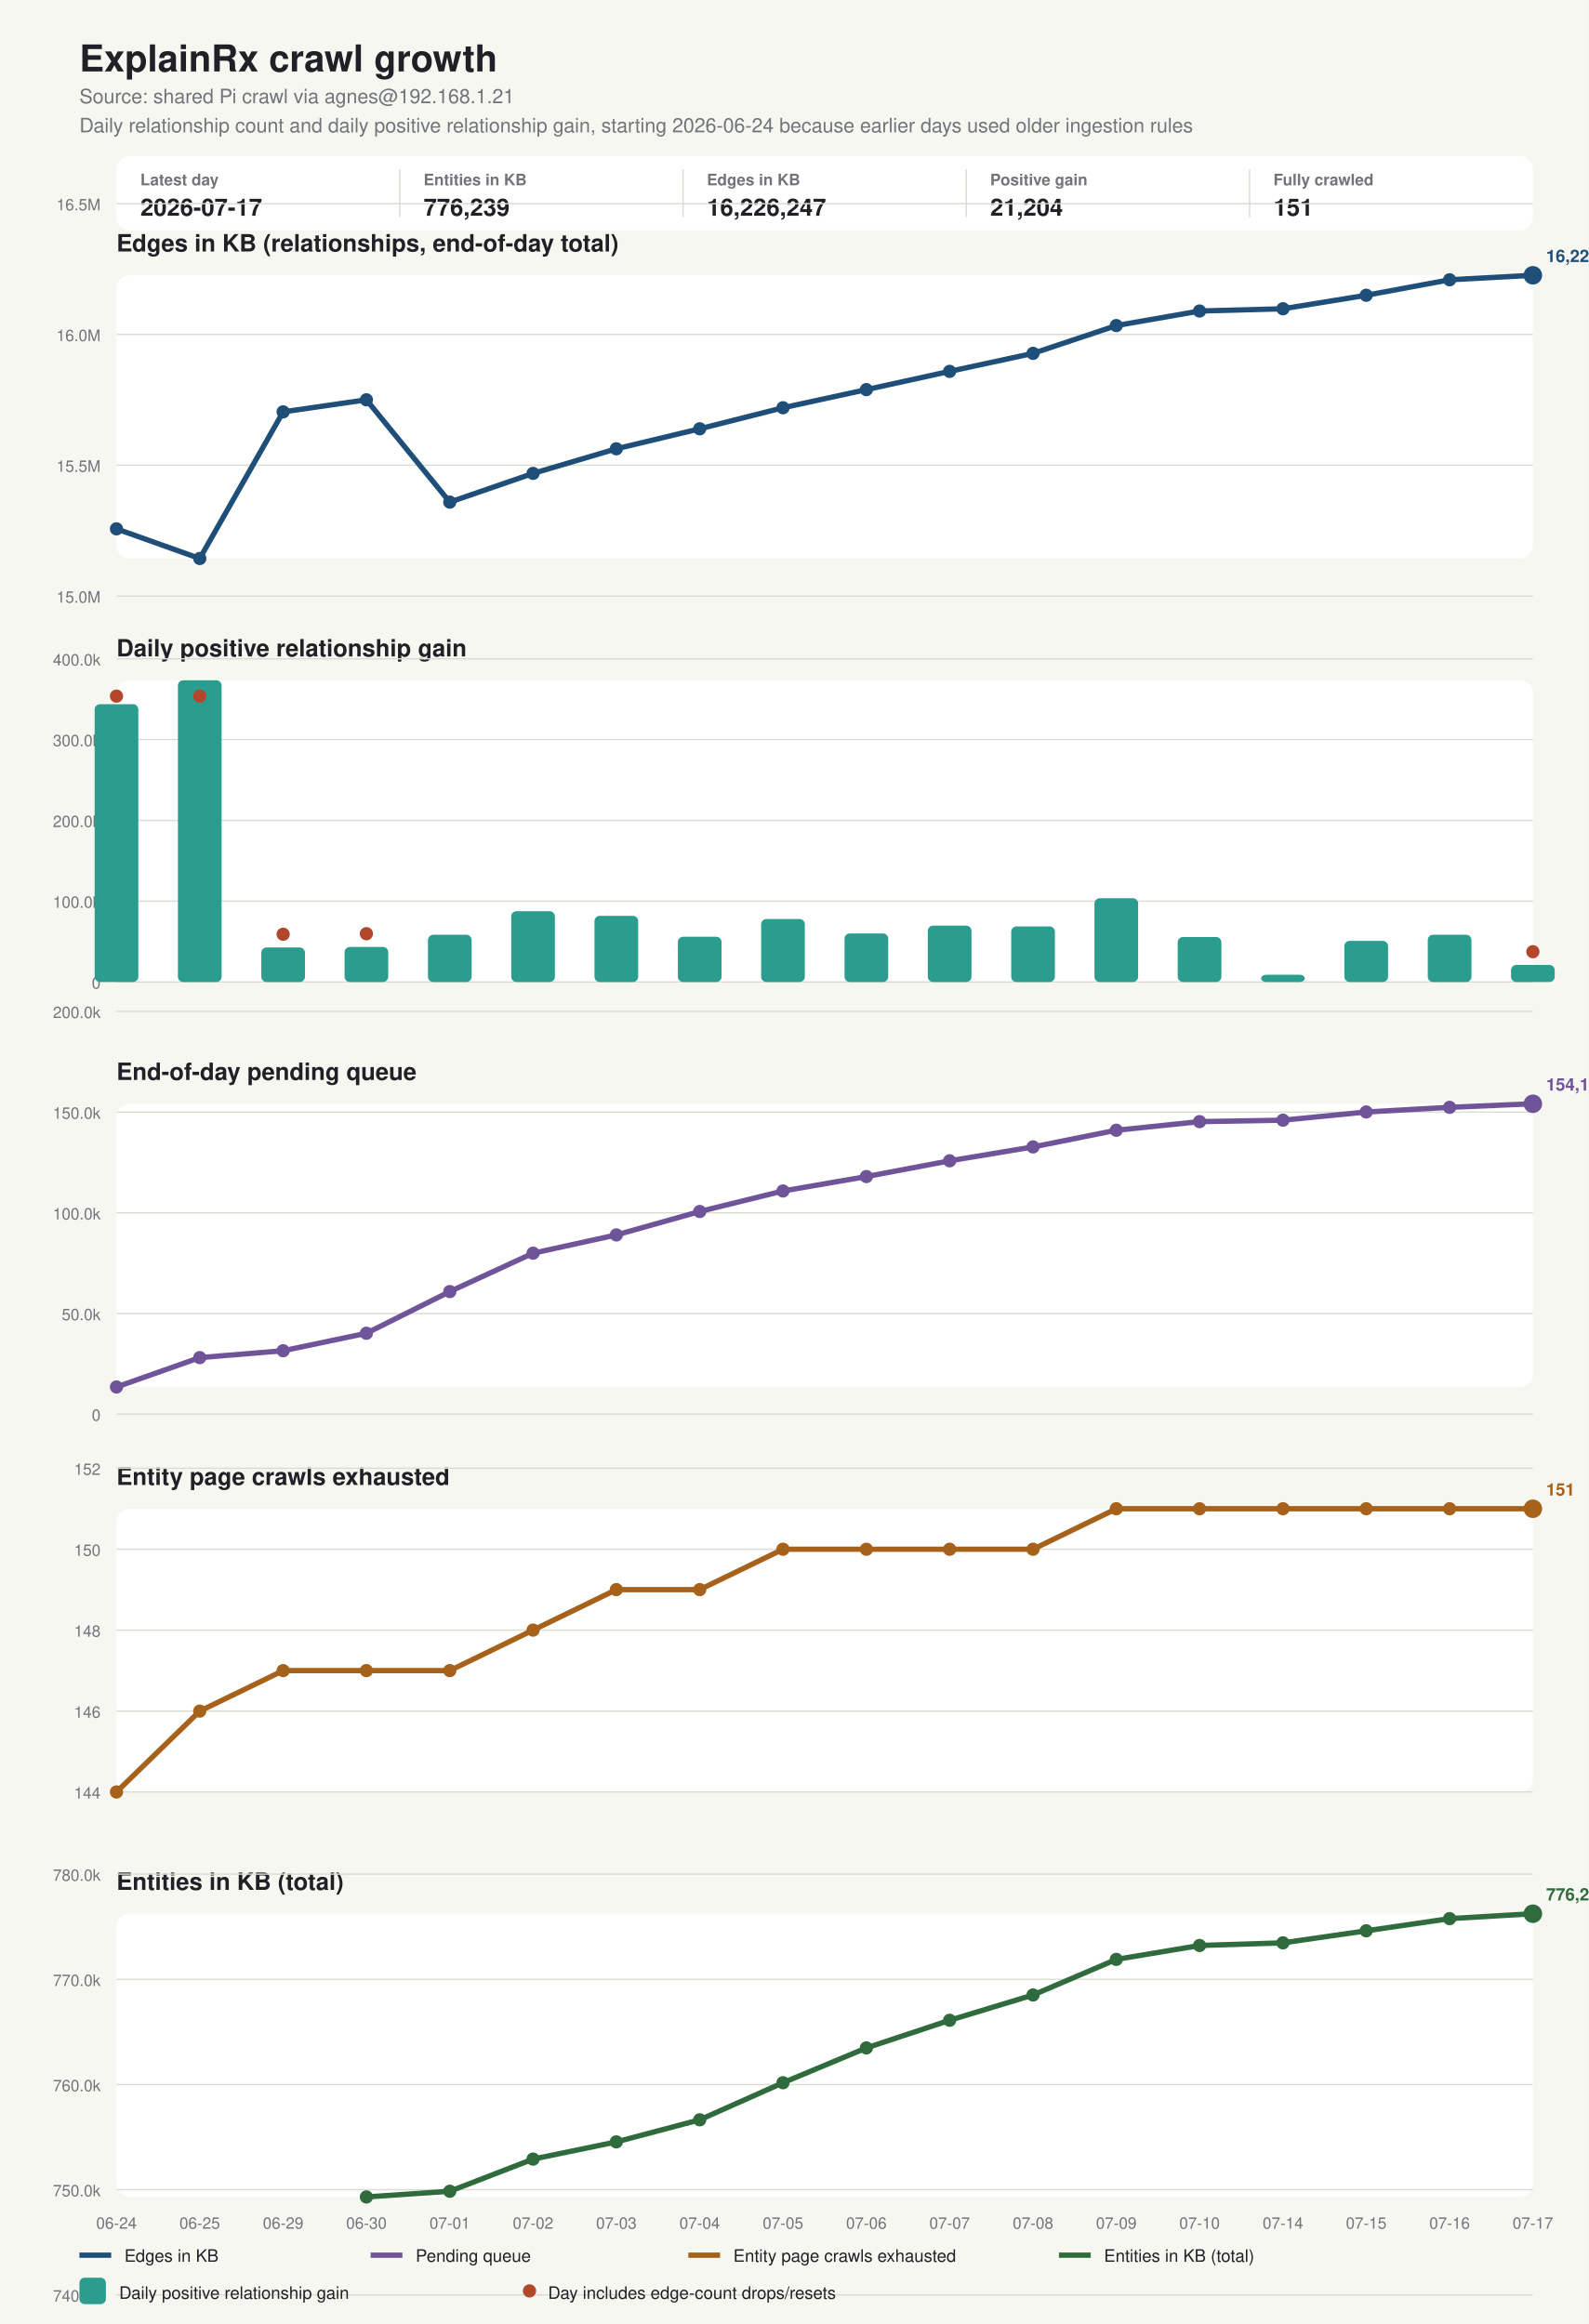
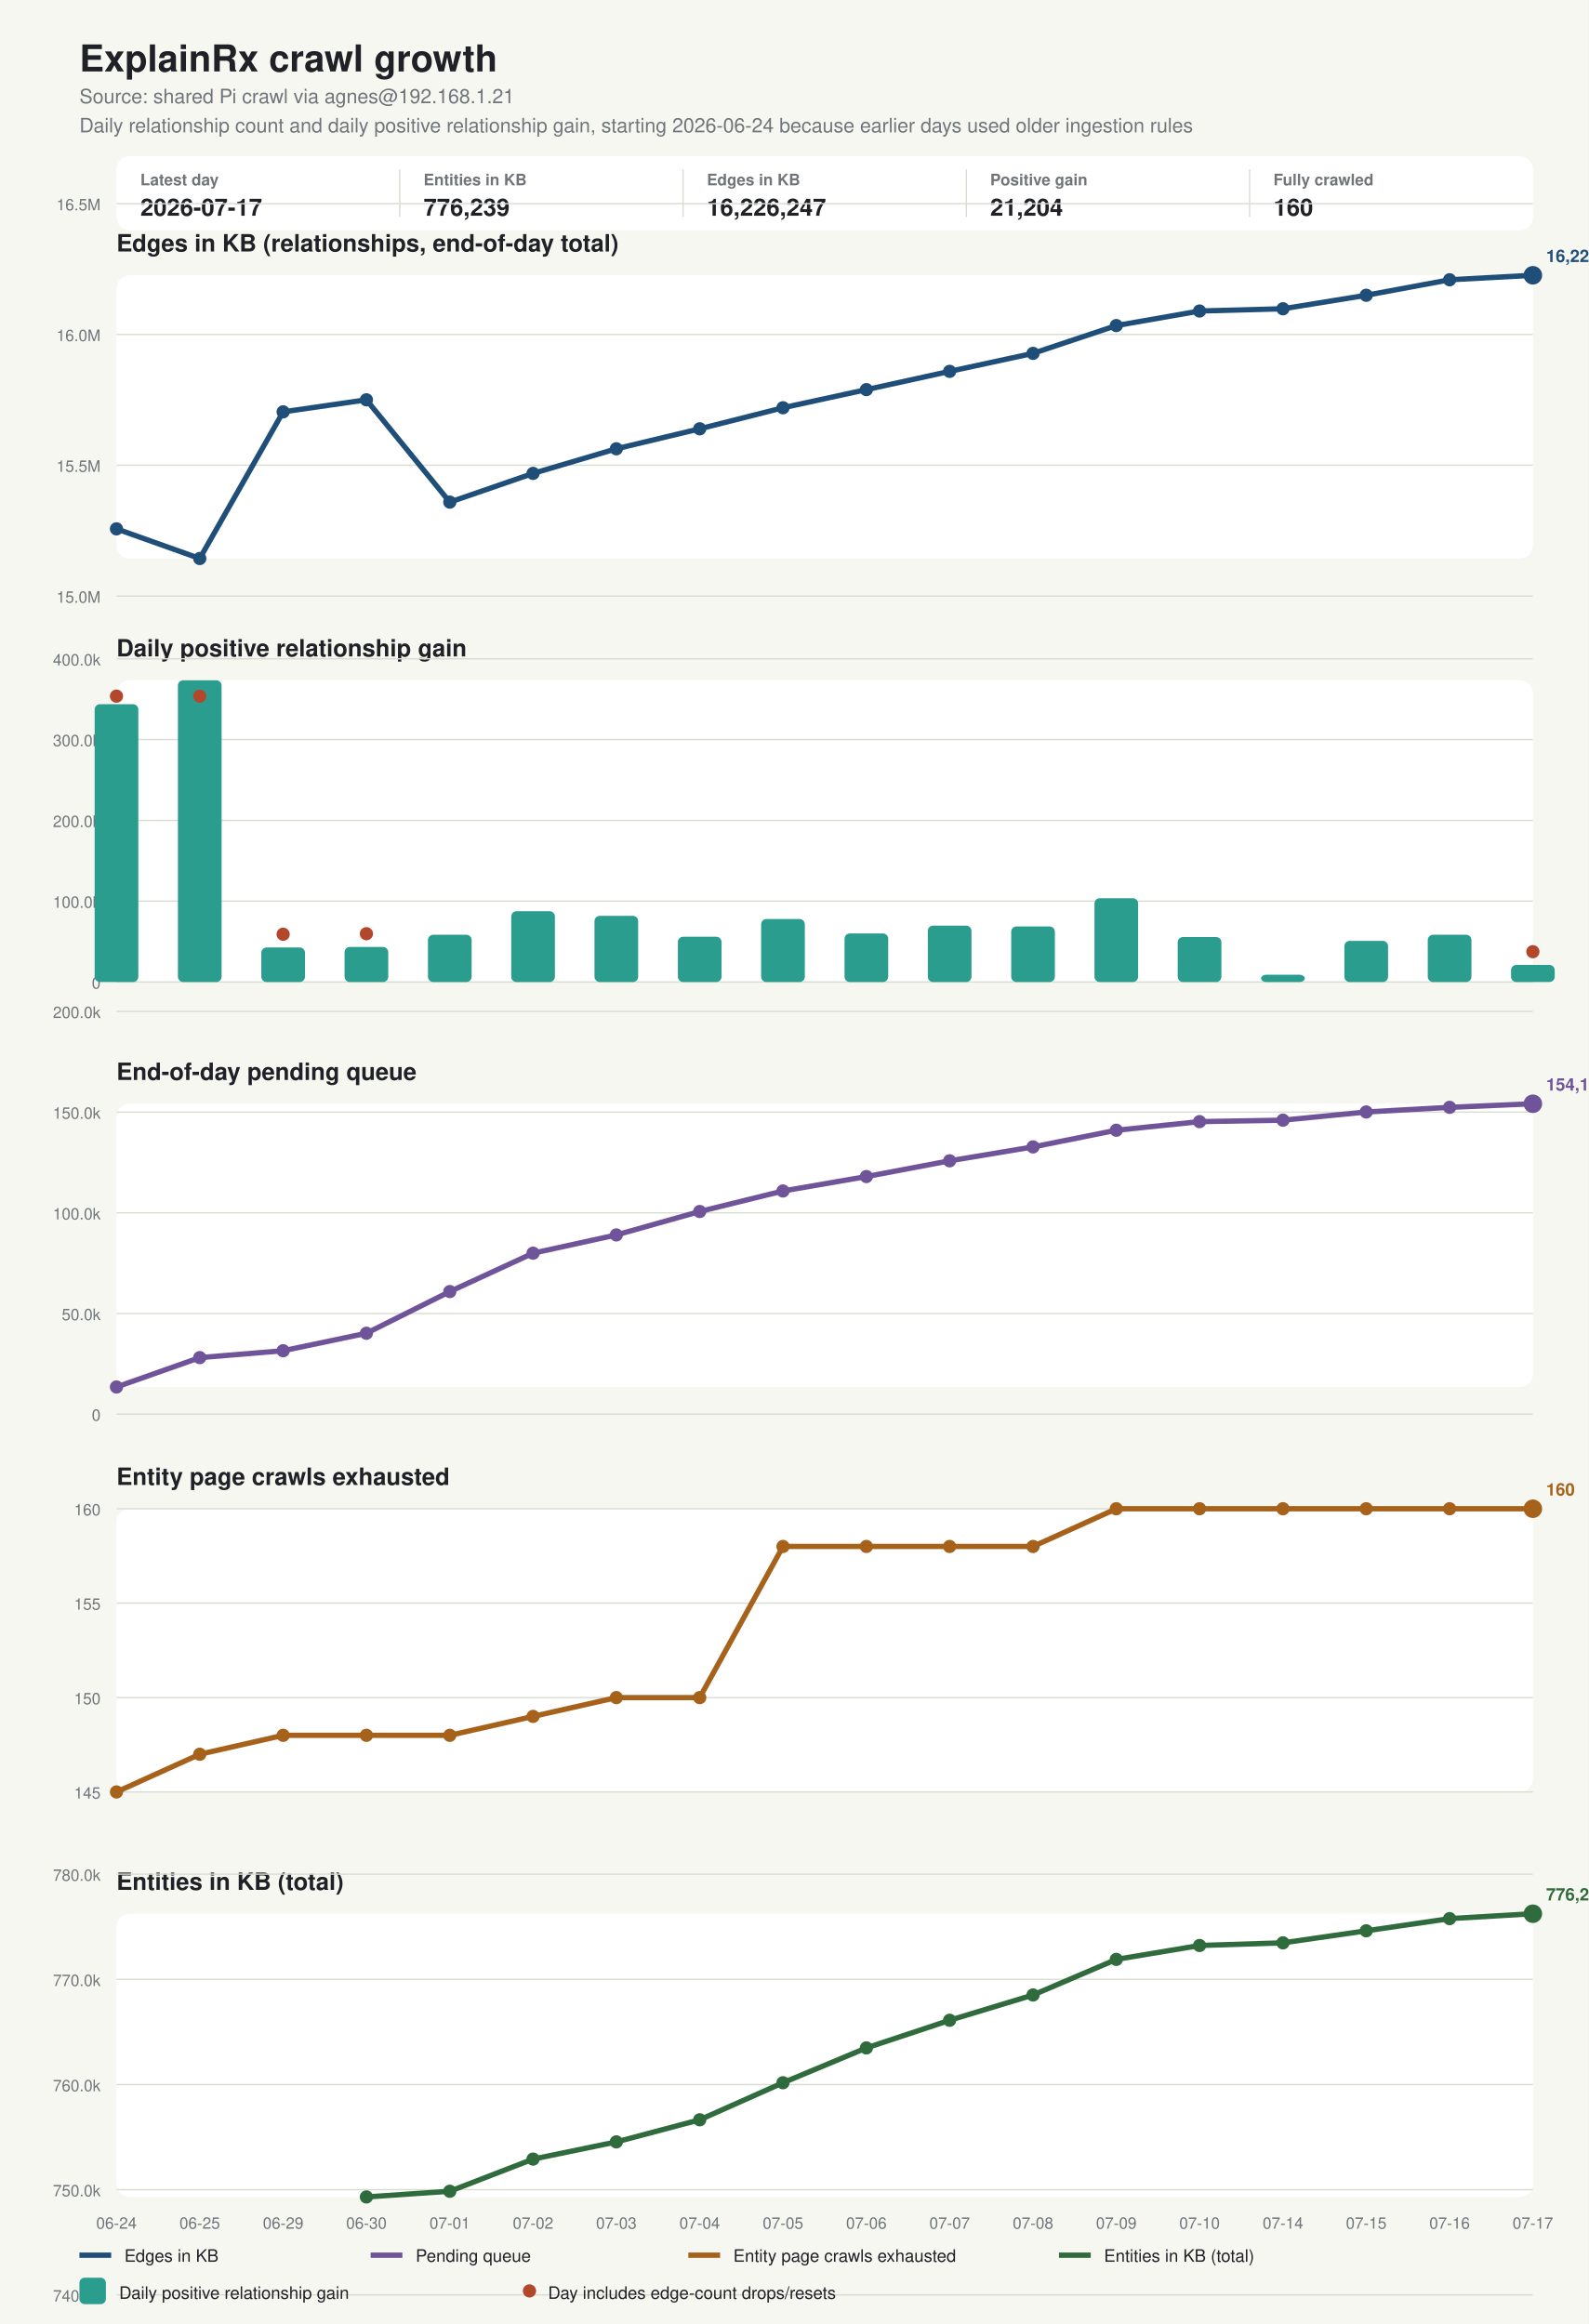
<svg xmlns="http://www.w3.org/2000/svg" width="1200" height="1756" viewBox="0 0 1200 1756">
  <rect width="100%" height="100%" fill="#f7f7f2" />
  <text x="60" y="54" font-family="Helvetica, Arial, sans-serif" font-size="28" font-weight="700" fill="#202126">ExplainRx crawl growth</text>
  <text x="60" y="78" font-family="Helvetica, Arial, sans-serif" font-size="15" fill="#70757a">Source: shared Pi crawl via agnes@192.168.1.21</text>
  <text x="60" y="100" font-family="Helvetica, Arial, sans-serif" font-size="15" fill="#70757a">Daily relationship count and daily positive relationship gain, starting 2026-06-24 because earlier days used older ingestion rules</text>
  <rect x="88" y="118" width="1070" height="56" fill="#ffffff" rx="10" />
  <rect x="88" y="208" width="1070" height="214" fill="#ffffff" rx="10" />
  <rect x="88" y="514" width="1070" height="228" fill="#ffffff" rx="10" />
  <rect x="88" y="834" width="1070" height="214" fill="#ffffff" rx="10" />
  <rect x="88" y="1140" width="1070" height="214" fill="#ffffff" rx="10" />
  <rect x="88" y="1446" width="1070" height="214" fill="#ffffff" rx="10" />
  <text x="88" y="190" font-family="Helvetica, Arial, sans-serif" font-size="18" font-weight="700" fill="#202126">Edges in KB (relationships, end-of-day total)</text>
  <text x="88" y="496" font-family="Helvetica, Arial, sans-serif" font-size="18" font-weight="700" fill="#202126">Daily positive relationship gain</text>
  <text x="88" y="816" font-family="Helvetica, Arial, sans-serif" font-size="18" font-weight="700" fill="#202126">End-of-day pending queue</text>
  <text x="88" y="1122" font-family="Helvetica, Arial, sans-serif" font-size="18" font-weight="700" fill="#202126">Entity page crawls exhausted</text>
  <text x="88" y="1428" font-family="Helvetica, Arial, sans-serif" font-size="18" font-weight="700" fill="#202126">Entities in KB (total)</text>
  <text x="106.0" y="140" font-family="Helvetica, Arial, sans-serif" font-size="12" font-weight="700" fill="#70757a">Latest day</text>
  <text x="106.0" y="163" font-family="Helvetica, Arial, sans-serif" font-size="18" font-weight="700" fill="#202126">2026-07-17</text>
  <line x1="302.0" y1="128" x2="302.0" y2="164" stroke="#d8ddd2" stroke-width="1" />
  <text x="320.0" y="140" font-family="Helvetica, Arial, sans-serif" font-size="12" font-weight="700" fill="#70757a">Entities in KB</text>
  <text x="320.0" y="163" font-family="Helvetica, Arial, sans-serif" font-size="18" font-weight="700" fill="#202126">776,239</text>
  <line x1="516.0" y1="128" x2="516.0" y2="164" stroke="#d8ddd2" stroke-width="1" />
  <text x="534.0" y="140" font-family="Helvetica, Arial, sans-serif" font-size="12" font-weight="700" fill="#70757a">Edges in KB</text>
  <text x="534.0" y="163" font-family="Helvetica, Arial, sans-serif" font-size="18" font-weight="700" fill="#202126">16,226,247</text>
  <line x1="730.0" y1="128" x2="730.0" y2="164" stroke="#d8ddd2" stroke-width="1" />
  <text x="748.0" y="140" font-family="Helvetica, Arial, sans-serif" font-size="12" font-weight="700" fill="#70757a">Positive gain</text>
  <text x="748.0" y="163" font-family="Helvetica, Arial, sans-serif" font-size="18" font-weight="700" fill="#202126">21,204</text>
  <line x1="944.0" y1="128" x2="944.0" y2="164" stroke="#d8ddd2" stroke-width="1" />
  <text x="962.0" y="140" font-family="Helvetica, Arial, sans-serif" font-size="12" font-weight="700" fill="#70757a">Fully crawled</text>
-   <text x="962.0" y="163" font-family="Helvetica, Arial, sans-serif" font-size="18" font-weight="700" fill="#202126">151</text>
+   <text x="962.0" y="163" font-family="Helvetica, Arial, sans-serif" font-size="18" font-weight="700" fill="#202126">160</text>
  <line x1="88" y1="450.4" x2="1158" y2="450.4" stroke="#d8ddd2" stroke-width="1" />
  <text x="76" y="455.4" text-anchor="end" font-family="Helvetica, Arial, sans-serif" font-size="12" fill="#70757a">15.0M</text>
  <line x1="88" y1="351.5" x2="1158" y2="351.5" stroke="#d8ddd2" stroke-width="1" />
  <text x="76" y="356.5" text-anchor="end" font-family="Helvetica, Arial, sans-serif" font-size="12" fill="#70757a">15.5M</text>
  <line x1="88" y1="252.7" x2="1158" y2="252.7" stroke="#d8ddd2" stroke-width="1" />
  <text x="76" y="257.7" text-anchor="end" font-family="Helvetica, Arial, sans-serif" font-size="12" fill="#70757a">16.0M</text>
  <line x1="88" y1="153.9" x2="1158" y2="153.9" stroke="#d8ddd2" stroke-width="1" />
  <text x="76" y="158.9" text-anchor="end" font-family="Helvetica, Arial, sans-serif" font-size="12" fill="#70757a">16.5M</text>
  <line x1="88" y1="742.0" x2="1158" y2="742.0" stroke="#d8ddd2" stroke-width="1" />
  <text x="76" y="747.0" text-anchor="end" font-family="Helvetica, Arial, sans-serif" font-size="12" fill="#70757a">0</text>
  <line x1="88" y1="680.9" x2="1158" y2="680.9" stroke="#d8ddd2" stroke-width="1" />
  <text x="76" y="685.9" text-anchor="end" font-family="Helvetica, Arial, sans-serif" font-size="12" fill="#70757a">100.0k</text>
  <line x1="88" y1="619.9" x2="1158" y2="619.9" stroke="#d8ddd2" stroke-width="1" />
  <text x="76" y="624.9" text-anchor="end" font-family="Helvetica, Arial, sans-serif" font-size="12" fill="#70757a">200.0k</text>
  <line x1="88" y1="558.8" x2="1158" y2="558.8" stroke="#d8ddd2" stroke-width="1" />
  <text x="76" y="563.8" text-anchor="end" font-family="Helvetica, Arial, sans-serif" font-size="12" fill="#70757a">300.0k</text>
  <line x1="88" y1="497.8" x2="1158" y2="497.8" stroke="#d8ddd2" stroke-width="1" />
  <text x="76" y="502.8" text-anchor="end" font-family="Helvetica, Arial, sans-serif" font-size="12" fill="#70757a">400.0k</text>
  <line x1="88" y1="1068.5" x2="1158" y2="1068.5" stroke="#d8ddd2" stroke-width="1" />
  <text x="76" y="1073.5" text-anchor="end" font-family="Helvetica, Arial, sans-serif" font-size="12" fill="#70757a">0</text>
  <line x1="88" y1="992.5" x2="1158" y2="992.5" stroke="#d8ddd2" stroke-width="1" />
  <text x="76" y="997.5" text-anchor="end" font-family="Helvetica, Arial, sans-serif" font-size="12" fill="#70757a">50.0k</text>
  <line x1="88" y1="916.4" x2="1158" y2="916.4" stroke="#d8ddd2" stroke-width="1" />
  <text x="76" y="921.4" text-anchor="end" font-family="Helvetica, Arial, sans-serif" font-size="12" fill="#70757a">100.0k</text>
  <line x1="88" y1="840.3" x2="1158" y2="840.3" stroke="#d8ddd2" stroke-width="1" />
  <text x="76" y="845.3" text-anchor="end" font-family="Helvetica, Arial, sans-serif" font-size="12" fill="#70757a">150.0k</text>
  <line x1="88" y1="764.2" x2="1158" y2="764.2" stroke="#d8ddd2" stroke-width="1" />
  <text x="76" y="769.2" text-anchor="end" font-family="Helvetica, Arial, sans-serif" font-size="12" fill="#70757a">200.0k</text>
  <line x1="88" y1="1354.0" x2="1158" y2="1354.0" stroke="#d8ddd2" stroke-width="1" />
-   <text x="76" y="1359.0" text-anchor="end" font-family="Helvetica, Arial, sans-serif" font-size="12" fill="#70757a">144</text>
-   <line x1="88" y1="1292.9" x2="1158" y2="1292.9" stroke="#d8ddd2" stroke-width="1" />
-   <text x="76" y="1297.9" text-anchor="end" font-family="Helvetica, Arial, sans-serif" font-size="12" fill="#70757a">146</text>
-   <line x1="88" y1="1231.7" x2="1158" y2="1231.7" stroke="#d8ddd2" stroke-width="1" />
-   <text x="76" y="1236.7" text-anchor="end" font-family="Helvetica, Arial, sans-serif" font-size="12" fill="#70757a">148</text>
-   <line x1="88" y1="1170.6" x2="1158" y2="1170.6" stroke="#d8ddd2" stroke-width="1" />
-   <text x="76" y="1175.6" text-anchor="end" font-family="Helvetica, Arial, sans-serif" font-size="12" fill="#70757a">150</text>
-   <line x1="88" y1="1109.4" x2="1158" y2="1109.4" stroke="#d8ddd2" stroke-width="1" />
-   <text x="76" y="1114.4" text-anchor="end" font-family="Helvetica, Arial, sans-serif" font-size="12" fill="#70757a">152</text>
+   <text x="76" y="1359.0" text-anchor="end" font-family="Helvetica, Arial, sans-serif" font-size="12" fill="#70757a">145</text>
+   <line x1="88" y1="1282.7" x2="1158" y2="1282.7" stroke="#d8ddd2" stroke-width="1" />
+   <text x="76" y="1287.7" text-anchor="end" font-family="Helvetica, Arial, sans-serif" font-size="12" fill="#70757a">150</text>
+   <line x1="88" y1="1211.3" x2="1158" y2="1211.3" stroke="#d8ddd2" stroke-width="1" />
+   <text x="76" y="1216.3" text-anchor="end" font-family="Helvetica, Arial, sans-serif" font-size="12" fill="#70757a">155</text>
+   <line x1="88" y1="1140.0" x2="1158" y2="1140.0" stroke="#d8ddd2" stroke-width="1" />
+   <text x="76" y="1145.0" text-anchor="end" font-family="Helvetica, Arial, sans-serif" font-size="12" fill="#70757a">160</text>
  <line x1="88" y1="1734.0" x2="1158" y2="1734.0" stroke="#d8ddd2" stroke-width="1" />
  <text x="76" y="1739.0" text-anchor="end" font-family="Helvetica, Arial, sans-serif" font-size="12" fill="#70757a">740.0k</text>
  <line x1="88" y1="1654.5" x2="1158" y2="1654.5" stroke="#d8ddd2" stroke-width="1" />
  <text x="76" y="1659.5" text-anchor="end" font-family="Helvetica, Arial, sans-serif" font-size="12" fill="#70757a">750.0k</text>
  <line x1="88" y1="1575.1" x2="1158" y2="1575.1" stroke="#d8ddd2" stroke-width="1" />
  <text x="76" y="1580.1" text-anchor="end" font-family="Helvetica, Arial, sans-serif" font-size="12" fill="#70757a">760.0k</text>
  <line x1="88" y1="1495.6" x2="1158" y2="1495.6" stroke="#d8ddd2" stroke-width="1" />
  <text x="76" y="1500.6" text-anchor="end" font-family="Helvetica, Arial, sans-serif" font-size="12" fill="#70757a">770.0k</text>
  <line x1="88" y1="1416.1" x2="1158" y2="1416.1" stroke="#d8ddd2" stroke-width="1" />
  <text x="76" y="1421.1" text-anchor="end" font-family="Helvetica, Arial, sans-serif" font-size="12" fill="#70757a">780.0k</text>
  <path d="M 88.0 399.6 L 150.9 422.0 L 213.9 311.2 L 276.8 302.1 L 339.8 379.4 L 402.7 357.7 L 465.6 339.1 L 528.6 324.0 L 591.5 308.1 L 654.5 294.4 L 717.4 280.6 L 780.4 267.0 L 843.3 246.0 L 906.2 235.0 L 969.2 233.3 L 1032.1 223.1 L 1095.1 211.4 L 1158.0 208.0" fill="none" stroke="#1f4e79" stroke-width="4" stroke-linecap="round" stroke-linejoin="round" />
  <circle cx="88.0" cy="399.6" r="5" fill="#1f4e79" />
  <circle cx="150.9" cy="422.0" r="5" fill="#1f4e79" />
  <circle cx="213.9" cy="311.2" r="5" fill="#1f4e79" />
  <circle cx="276.8" cy="302.1" r="5" fill="#1f4e79" />
  <circle cx="339.8" cy="379.4" r="5" fill="#1f4e79" />
  <circle cx="402.7" cy="357.7" r="5" fill="#1f4e79" />
  <circle cx="465.6" cy="339.1" r="5" fill="#1f4e79" />
  <circle cx="528.6" cy="324.0" r="5" fill="#1f4e79" />
  <circle cx="591.5" cy="308.1" r="5" fill="#1f4e79" />
  <circle cx="654.5" cy="294.4" r="5" fill="#1f4e79" />
  <circle cx="717.4" cy="280.6" r="5" fill="#1f4e79" />
  <circle cx="780.4" cy="267.0" r="5" fill="#1f4e79" />
  <circle cx="843.3" cy="246.0" r="5" fill="#1f4e79" />
  <circle cx="906.2" cy="235.0" r="5" fill="#1f4e79" />
  <circle cx="969.2" cy="233.3" r="5" fill="#1f4e79" />
  <circle cx="1032.1" cy="223.1" r="5" fill="#1f4e79" />
  <circle cx="1095.1" cy="211.4" r="5" fill="#1f4e79" />
  <circle cx="1158.0" cy="208.0" r="7" fill="#1f4e79" />
  <text x="1168.0" y="198.0" font-family="Helvetica, Arial, sans-serif" font-size="13" font-weight="700" fill="#1f4e79">16,226,247</text>
  <rect x="71.5" y="532.1" width="33" height="209.9" rx="4" fill="#2a9d8f" />
  <circle cx="88.0" cy="526.0" r="5" fill="#b3472c" />
  <rect x="134.4" y="514.0" width="33" height="228.0" rx="4" fill="#2a9d8f" />
  <circle cx="150.9" cy="526.0" r="5" fill="#b3472c" />
  <rect x="197.4" y="715.9" width="33" height="26.1" rx="4" fill="#2a9d8f" />
  <circle cx="213.9" cy="705.9" r="5" fill="#b3472c" />
  <rect x="260.3" y="715.5" width="33" height="26.5" rx="4" fill="#2a9d8f" />
  <circle cx="276.8" cy="705.5" r="5" fill="#b3472c" />
  <rect x="323.3" y="706.3" width="33" height="35.7" rx="4" fill="#2a9d8f" />
  <rect x="386.2" y="688.5" width="33" height="53.5" rx="4" fill="#2a9d8f" />
  <rect x="449.1" y="692.0" width="33" height="50.0" rx="4" fill="#2a9d8f" />
  <rect x="512.1" y="707.8" width="33" height="34.2" rx="4" fill="#2a9d8f" />
  <rect x="575.0" y="694.4" width="33" height="47.6" rx="4" fill="#2a9d8f" />
  <rect x="638.0" y="705.3" width="33" height="36.7" rx="4" fill="#2a9d8f" />
  <rect x="700.9" y="699.4" width="33" height="42.6" rx="4" fill="#2a9d8f" />
  <rect x="763.9" y="700.0" width="33" height="42.0" rx="4" fill="#2a9d8f" />
  <rect x="826.8" y="678.7" width="33" height="63.3" rx="4" fill="#2a9d8f" />
  <rect x="889.7" y="708.0" width="33" height="34.0" rx="4" fill="#2a9d8f" />
  <rect x="952.7" y="736.5" width="33" height="5.5" rx="4" fill="#2a9d8f" />
  <rect x="1015.6" y="710.9" width="33" height="31.1" rx="4" fill="#2a9d8f" />
  <rect x="1078.6" y="706.3" width="33" height="35.7" rx="4" fill="#2a9d8f" />
  <rect x="1141.5" y="729.1" width="33" height="12.9" rx="4" fill="#2a9d8f" />
  <circle cx="1158.0" cy="719.1" r="5" fill="#b3472c" />
  <path d="M 88.0 1048.0 L 150.9 1025.8 L 213.9 1020.6 L 276.8 1007.4 L 339.8 975.9 L 402.7 946.9 L 465.6 933.1 L 528.6 915.4 L 591.5 899.9 L 654.5 889.0 L 717.4 877.1 L 780.4 866.6 L 843.3 854.0 L 906.2 847.5 L 969.2 846.4 L 1032.1 840.2 L 1095.1 836.7 L 1158.0 834.0" fill="none" stroke="#6f5499" stroke-width="4" stroke-linecap="round" stroke-linejoin="round" />
  <circle cx="88.0" cy="1048.0" r="5" fill="#6f5499" />
  <circle cx="150.9" cy="1025.8" r="5" fill="#6f5499" />
  <circle cx="213.9" cy="1020.6" r="5" fill="#6f5499" />
  <circle cx="276.8" cy="1007.4" r="5" fill="#6f5499" />
  <circle cx="339.8" cy="975.9" r="5" fill="#6f5499" />
  <circle cx="402.7" cy="946.9" r="5" fill="#6f5499" />
  <circle cx="465.6" cy="933.1" r="5" fill="#6f5499" />
  <circle cx="528.6" cy="915.4" r="5" fill="#6f5499" />
  <circle cx="591.5" cy="899.9" r="5" fill="#6f5499" />
  <circle cx="654.5" cy="889.0" r="5" fill="#6f5499" />
  <circle cx="717.4" cy="877.1" r="5" fill="#6f5499" />
  <circle cx="780.4" cy="866.6" r="5" fill="#6f5499" />
  <circle cx="843.3" cy="854.0" r="5" fill="#6f5499" />
  <circle cx="906.2" cy="847.5" r="5" fill="#6f5499" />
  <circle cx="969.2" cy="846.4" r="5" fill="#6f5499" />
  <circle cx="1032.1" cy="840.2" r="5" fill="#6f5499" />
  <circle cx="1095.1" cy="836.7" r="5" fill="#6f5499" />
  <circle cx="1158.0" cy="834.0" r="7" fill="#6f5499" />
  <text x="1168.0" y="824.0" font-family="Helvetica, Arial, sans-serif" font-size="13" font-weight="700" fill="#6f5499">154,125</text>
-   <path d="M 88.0 1354.0 L 150.9 1292.9 L 213.9 1262.3 L 276.8 1262.3 L 339.8 1262.3 L 402.7 1231.7 L 465.6 1201.1 L 528.6 1201.1 L 591.5 1170.6 L 654.5 1170.6 L 717.4 1170.6 L 780.4 1170.6 L 843.3 1140.0 L 906.2 1140.0 L 969.2 1140.0 L 1032.1 1140.0 L 1095.1 1140.0 L 1158.0 1140.0" fill="none" stroke="#a6611a" stroke-width="4" stroke-linecap="round" stroke-linejoin="round" />
+   <path d="M 88.0 1354.0 L 150.9 1325.5 L 213.9 1311.2 L 276.8 1311.2 L 339.8 1311.2 L 402.7 1296.9 L 465.6 1282.7 L 528.6 1282.7 L 591.5 1168.5 L 654.5 1168.5 L 717.4 1168.5 L 780.4 1168.5 L 843.3 1140.0 L 906.2 1140.0 L 969.2 1140.0 L 1032.1 1140.0 L 1095.1 1140.0 L 1158.0 1140.0" fill="none" stroke="#a6611a" stroke-width="4" stroke-linecap="round" stroke-linejoin="round" />
  <circle cx="88.0" cy="1354.0" r="5" fill="#a6611a" />
-   <circle cx="150.9" cy="1292.9" r="5" fill="#a6611a" />
-   <circle cx="213.9" cy="1262.3" r="5" fill="#a6611a" />
-   <circle cx="276.8" cy="1262.3" r="5" fill="#a6611a" />
-   <circle cx="339.8" cy="1262.3" r="5" fill="#a6611a" />
-   <circle cx="402.7" cy="1231.7" r="5" fill="#a6611a" />
-   <circle cx="465.6" cy="1201.1" r="5" fill="#a6611a" />
-   <circle cx="528.6" cy="1201.1" r="5" fill="#a6611a" />
-   <circle cx="591.5" cy="1170.6" r="5" fill="#a6611a" />
-   <circle cx="654.5" cy="1170.6" r="5" fill="#a6611a" />
-   <circle cx="717.4" cy="1170.6" r="5" fill="#a6611a" />
-   <circle cx="780.4" cy="1170.6" r="5" fill="#a6611a" />
+   <circle cx="150.9" cy="1325.5" r="5" fill="#a6611a" />
+   <circle cx="213.9" cy="1311.2" r="5" fill="#a6611a" />
+   <circle cx="276.8" cy="1311.2" r="5" fill="#a6611a" />
+   <circle cx="339.8" cy="1311.2" r="5" fill="#a6611a" />
+   <circle cx="402.7" cy="1296.9" r="5" fill="#a6611a" />
+   <circle cx="465.6" cy="1282.7" r="5" fill="#a6611a" />
+   <circle cx="528.6" cy="1282.7" r="5" fill="#a6611a" />
+   <circle cx="591.5" cy="1168.5" r="5" fill="#a6611a" />
+   <circle cx="654.5" cy="1168.5" r="5" fill="#a6611a" />
+   <circle cx="717.4" cy="1168.5" r="5" fill="#a6611a" />
+   <circle cx="780.4" cy="1168.5" r="5" fill="#a6611a" />
  <circle cx="843.3" cy="1140.0" r="5" fill="#a6611a" />
  <circle cx="906.2" cy="1140.0" r="5" fill="#a6611a" />
  <circle cx="969.2" cy="1140.0" r="5" fill="#a6611a" />
  <circle cx="1032.1" cy="1140.0" r="5" fill="#a6611a" />
  <circle cx="1095.1" cy="1140.0" r="5" fill="#a6611a" />
  <circle cx="1158.0" cy="1140.0" r="7" fill="#a6611a" />
-   <text x="1168.0" y="1130.0" font-family="Helvetica, Arial, sans-serif" font-size="13" font-weight="700" fill="#a6611a">151</text>
+   <text x="1168.0" y="1130.0" font-family="Helvetica, Arial, sans-serif" font-size="13" font-weight="700" fill="#a6611a">160</text>
  <path d="M 276.8 1660.0 L 339.8 1655.7 L 402.7 1631.4 L 465.6 1618.4 L 528.6 1601.7 L 591.5 1573.7 L 654.5 1547.4 L 717.4 1526.5 L 780.4 1507.4 L 843.3 1480.5 L 906.2 1470.0 L 969.2 1468.0 L 1032.1 1458.9 L 1095.1 1449.7 L 1158.0 1446.0" fill="none" stroke="#2f6b3c" stroke-width="4" stroke-linecap="round" stroke-linejoin="round" />
  <circle cx="276.8" cy="1660.0" r="5" fill="#2f6b3c" />
  <circle cx="339.8" cy="1655.7" r="5" fill="#2f6b3c" />
  <circle cx="402.7" cy="1631.4" r="5" fill="#2f6b3c" />
  <circle cx="465.6" cy="1618.4" r="5" fill="#2f6b3c" />
  <circle cx="528.6" cy="1601.7" r="5" fill="#2f6b3c" />
  <circle cx="591.5" cy="1573.7" r="5" fill="#2f6b3c" />
  <circle cx="654.5" cy="1547.4" r="5" fill="#2f6b3c" />
  <circle cx="717.4" cy="1526.5" r="5" fill="#2f6b3c" />
  <circle cx="780.4" cy="1507.4" r="5" fill="#2f6b3c" />
  <circle cx="843.3" cy="1480.5" r="5" fill="#2f6b3c" />
  <circle cx="906.2" cy="1470.0" r="5" fill="#2f6b3c" />
  <circle cx="969.2" cy="1468.0" r="5" fill="#2f6b3c" />
  <circle cx="1032.1" cy="1458.9" r="5" fill="#2f6b3c" />
  <circle cx="1095.1" cy="1449.7" r="5" fill="#2f6b3c" />
  <circle cx="1158.0" cy="1446.0" r="7" fill="#2f6b3c" />
  <text x="1168.0" y="1436.0" font-family="Helvetica, Arial, sans-serif" font-size="13" font-weight="700" fill="#2f6b3c">776,239</text>
  <text x="88.0" y="1684" text-anchor="middle" font-family="Helvetica, Arial, sans-serif" font-size="12" fill="#70757a">06-24</text>
  <text x="150.9" y="1684" text-anchor="middle" font-family="Helvetica, Arial, sans-serif" font-size="12" fill="#70757a">06-25</text>
  <text x="213.9" y="1684" text-anchor="middle" font-family="Helvetica, Arial, sans-serif" font-size="12" fill="#70757a">06-29</text>
  <text x="276.8" y="1684" text-anchor="middle" font-family="Helvetica, Arial, sans-serif" font-size="12" fill="#70757a">06-30</text>
  <text x="339.8" y="1684" text-anchor="middle" font-family="Helvetica, Arial, sans-serif" font-size="12" fill="#70757a">07-01</text>
  <text x="402.7" y="1684" text-anchor="middle" font-family="Helvetica, Arial, sans-serif" font-size="12" fill="#70757a">07-02</text>
  <text x="465.6" y="1684" text-anchor="middle" font-family="Helvetica, Arial, sans-serif" font-size="12" fill="#70757a">07-03</text>
  <text x="528.6" y="1684" text-anchor="middle" font-family="Helvetica, Arial, sans-serif" font-size="12" fill="#70757a">07-04</text>
  <text x="591.5" y="1684" text-anchor="middle" font-family="Helvetica, Arial, sans-serif" font-size="12" fill="#70757a">07-05</text>
  <text x="654.5" y="1684" text-anchor="middle" font-family="Helvetica, Arial, sans-serif" font-size="12" fill="#70757a">07-06</text>
  <text x="717.4" y="1684" text-anchor="middle" font-family="Helvetica, Arial, sans-serif" font-size="12" fill="#70757a">07-07</text>
  <text x="780.4" y="1684" text-anchor="middle" font-family="Helvetica, Arial, sans-serif" font-size="12" fill="#70757a">07-08</text>
  <text x="843.3" y="1684" text-anchor="middle" font-family="Helvetica, Arial, sans-serif" font-size="12" fill="#70757a">07-09</text>
  <text x="906.2" y="1684" text-anchor="middle" font-family="Helvetica, Arial, sans-serif" font-size="12" fill="#70757a">07-10</text>
  <text x="969.2" y="1684" text-anchor="middle" font-family="Helvetica, Arial, sans-serif" font-size="12" fill="#70757a">07-14</text>
  <text x="1032.1" y="1684" text-anchor="middle" font-family="Helvetica, Arial, sans-serif" font-size="12" fill="#70757a">07-15</text>
  <text x="1095.1" y="1684" text-anchor="middle" font-family="Helvetica, Arial, sans-serif" font-size="12" fill="#70757a">07-16</text>
  <text x="1158.0" y="1684" text-anchor="middle" font-family="Helvetica, Arial, sans-serif" font-size="12" fill="#70757a">07-17</text>
  <line x1="60" y1="1704" x2="84" y2="1704" stroke="#1f4e79" stroke-width="4" />
  <text x="94" y="1709" font-family="Helvetica, Arial, sans-serif" font-size="13" fill="#202126">Edges in KB</text>
  <line x1="280" y1="1704" x2="304" y2="1704" stroke="#6f5499" stroke-width="4" />
  <text x="314" y="1709" font-family="Helvetica, Arial, sans-serif" font-size="13" fill="#202126">Pending queue</text>
  <line x1="520" y1="1704" x2="544" y2="1704" stroke="#a6611a" stroke-width="4" />
  <text x="554" y="1709" font-family="Helvetica, Arial, sans-serif" font-size="13" fill="#202126">Entity page crawls exhausted</text>
  <line x1="800" y1="1704" x2="824" y2="1704" stroke="#2f6b3c" stroke-width="4" />
  <text x="834" y="1709" font-family="Helvetica, Arial, sans-serif" font-size="13" fill="#202126">Entities in KB (total)</text>
  <rect x="60" y="1721" width="20" height="20" rx="4" fill="#2a9d8f" />
  <text x="90" y="1737" font-family="Helvetica, Arial, sans-serif" font-size="13" fill="#202126">Daily positive relationship gain</text>
  <circle cx="400" cy="1731" r="5" fill="#b3472c" />
  <text x="414" y="1737" font-family="Helvetica, Arial, sans-serif" font-size="13" fill="#202126">Day includes edge-count drops/resets</text>
</svg>
